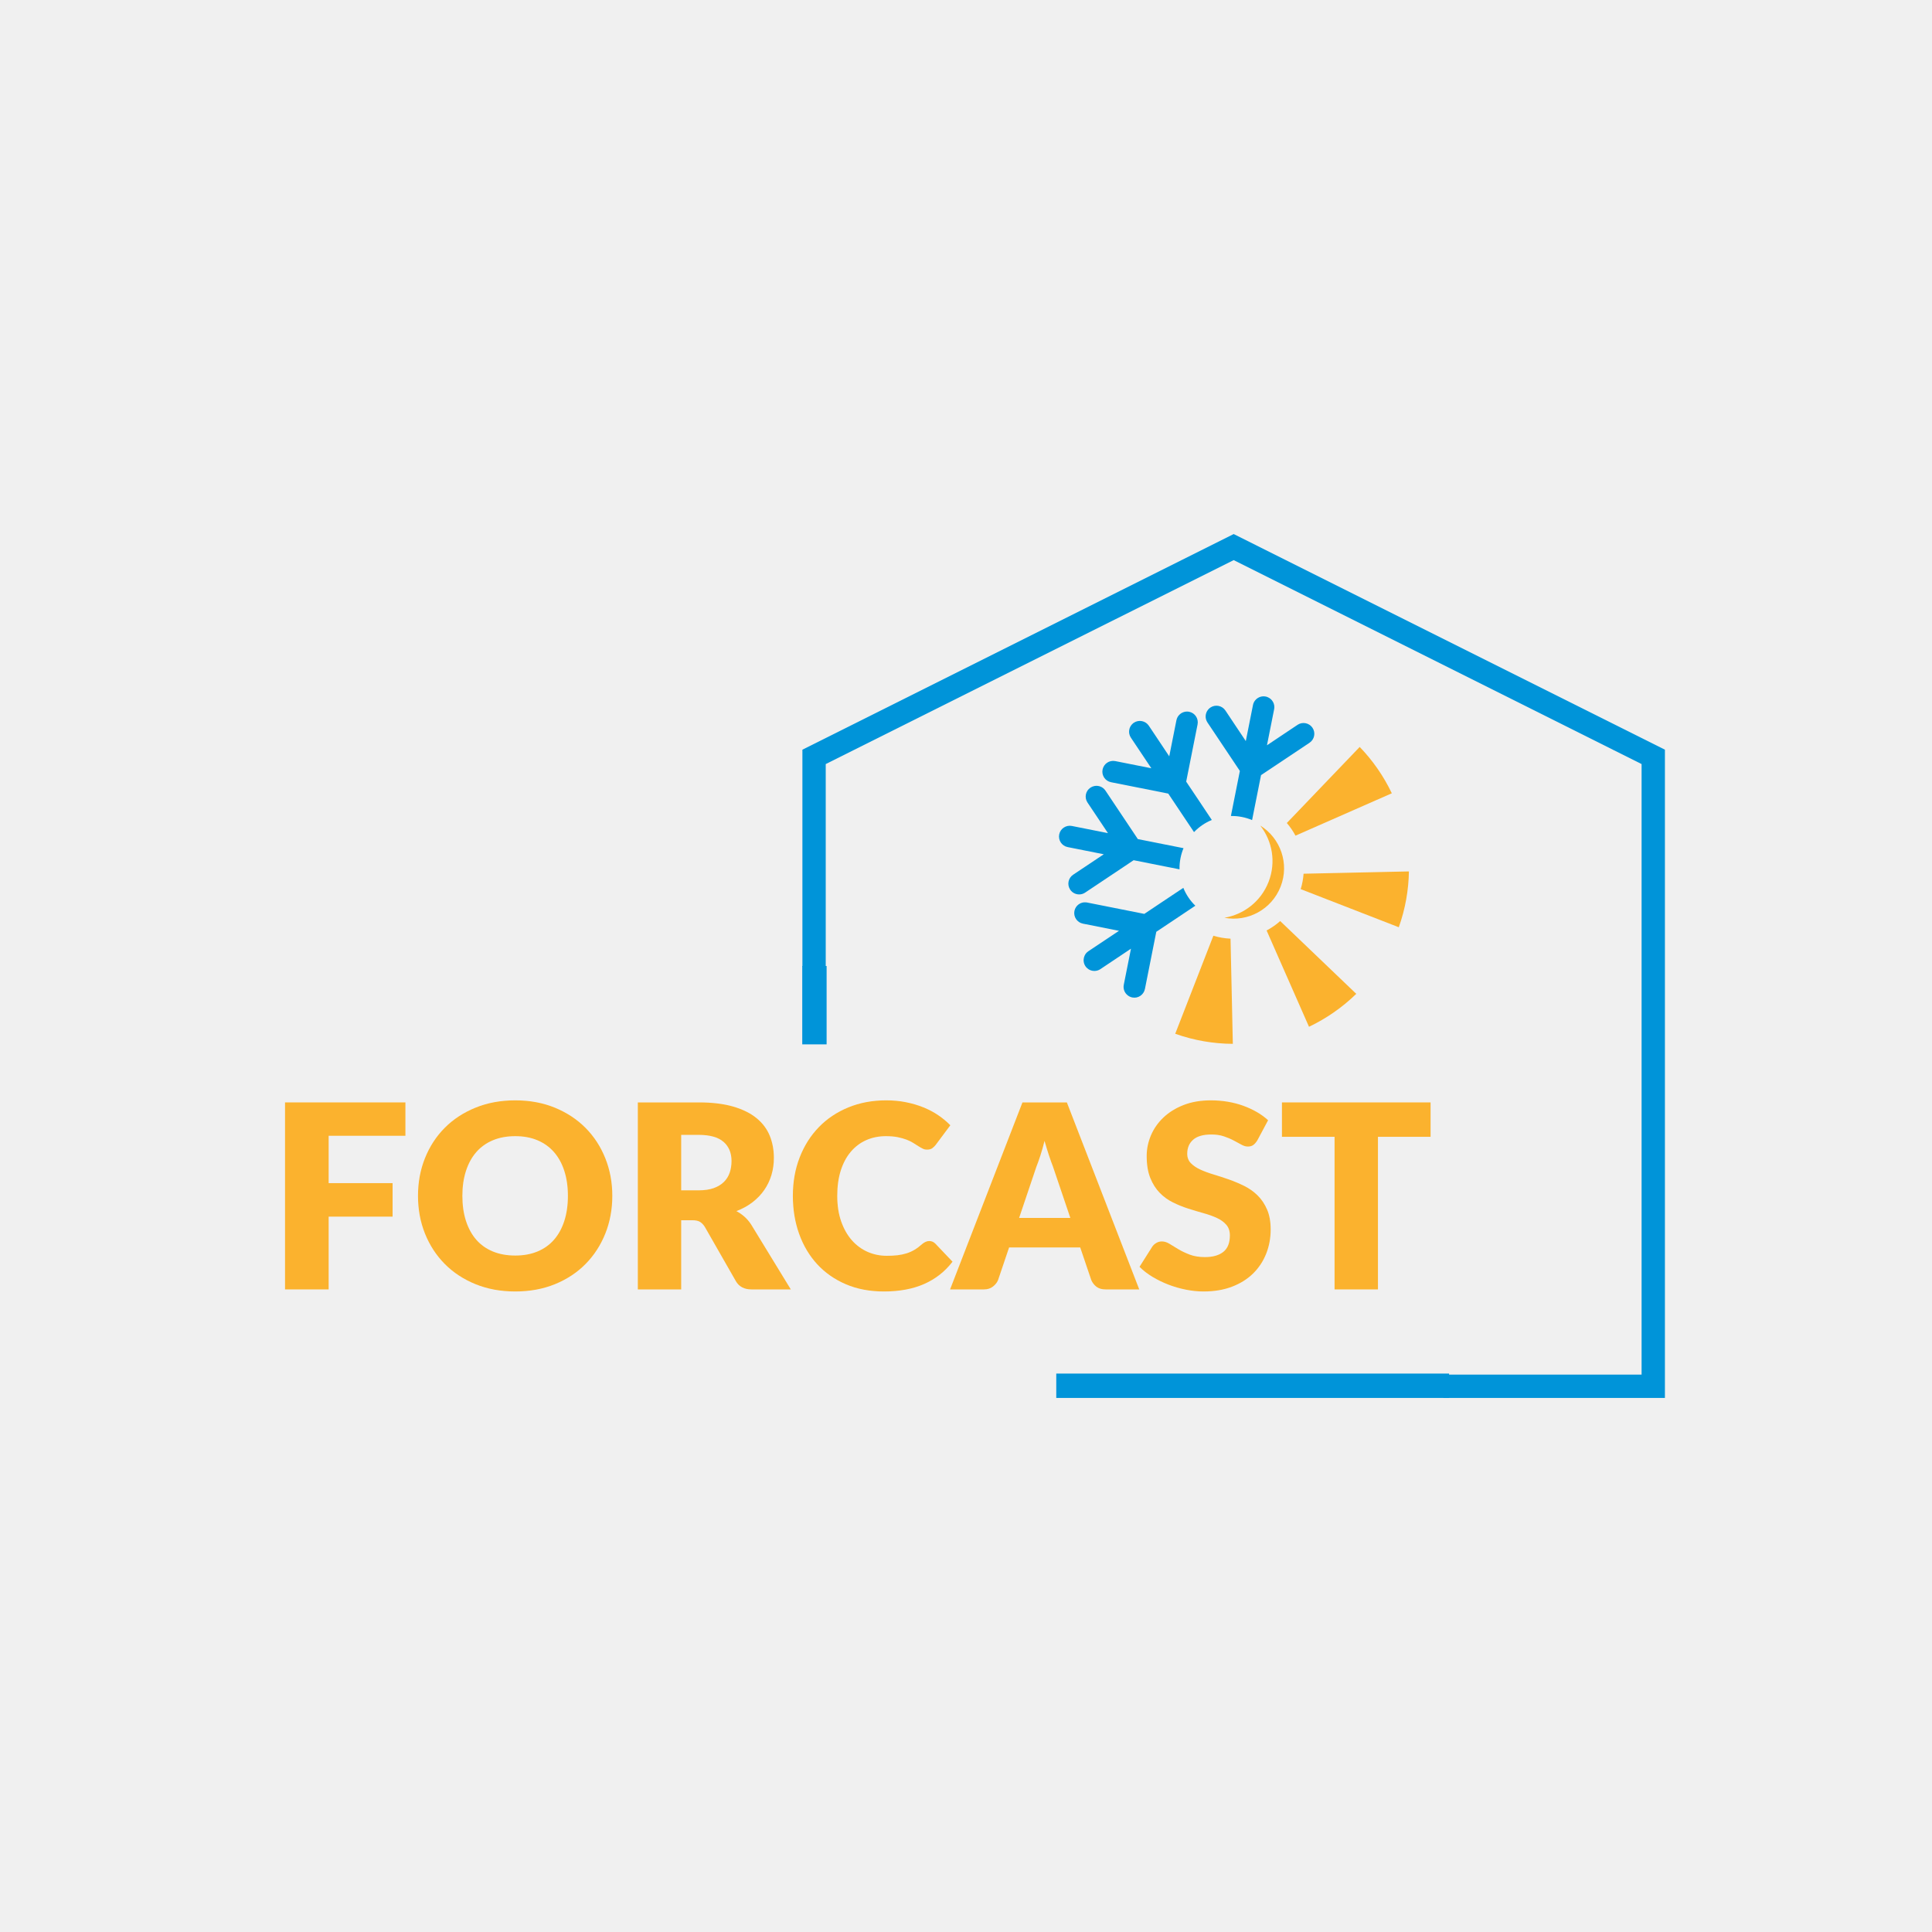
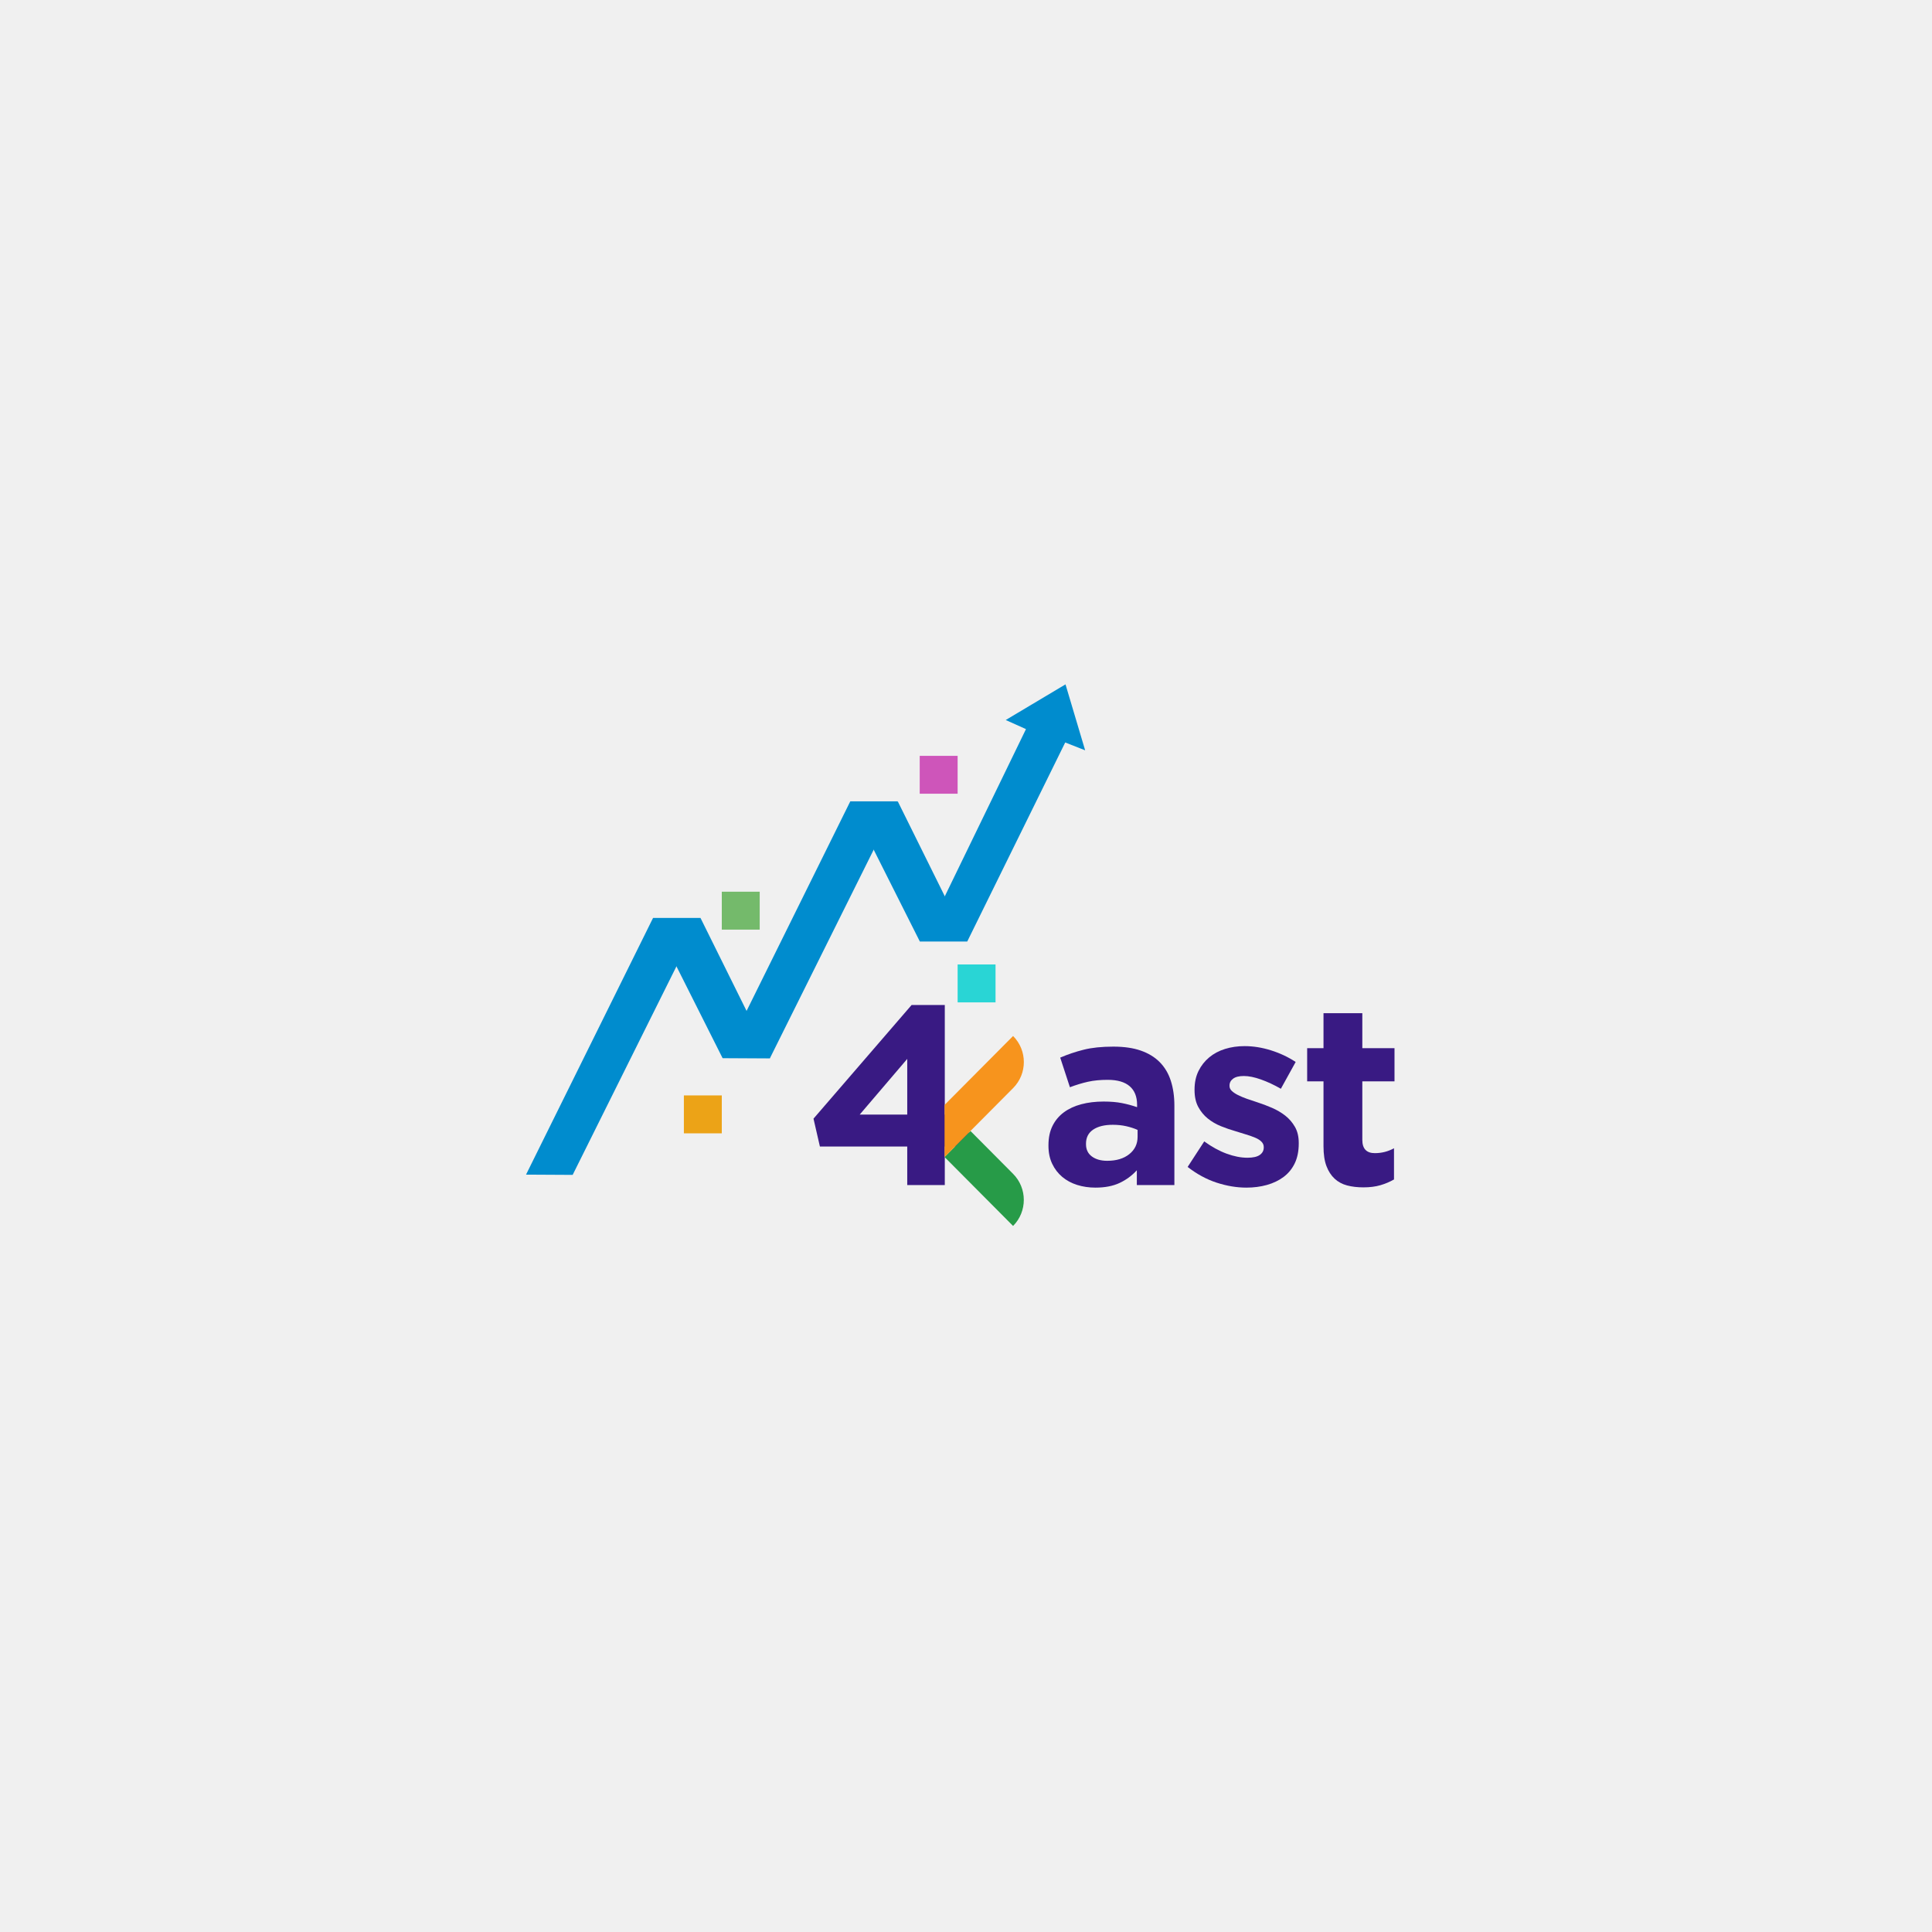
<svg xmlns="http://www.w3.org/2000/svg" width="2000" zoomAndPan="magnify" viewBox="0 0 1500 1500" height="2000" preserveAspectRatio="xMidYMid meet" version="1.0">
  <defs>
    <g />
-     <clipPath id="25eab8478a">
-       <path d="M 415.863 0.633 L 1085.762 0.633 L 1085.762 671.367 L 415.863 671.367 Z M 415.863 0.633 " clip-rule="nonzero" />
+     <clipPath id="be69f84f4c">
+       <path d="M 724 531 L 842.66 531 L 842.66 731 L 724 731 Z M 724 531 " clip-rule="nonzero" />
    </clipPath>
-     <clipPath id="e91da42fd2">
-       <path d="M 613.086 652.453 L 918.062 652.453 L 918.062 671.367 L 613.086 671.367 Z M 613.086 652.453 " clip-rule="nonzero" />
+     <clipPath id="1382e316b9">
+       <path d="M 408.41 712 L 544 712 L 544 912.523 L 408.41 912.523 Z M 408.41 712 " clip-rule="nonzero" />
    </clipPath>
-     <clipPath id="389c8b4ee8">
-       <path d="M 0.086 0.453 L 305.062 0.453 L 305.062 19.367 L 0.086 19.367 Z M 0.086 0.453 " clip-rule="nonzero" />
+     <clipPath id="559e35c8c8">
+       <rect x="0" width="460" y="0" height="238" />
    </clipPath>
-     <clipPath id="3e5f5cef0a">
-       <rect x="0" width="306" y="0" height="20" />
+     <clipPath id="bf447a0c37">
+       <path d="M 733.277 878 L 795 878 L 795 952 L 733.277 952 Z M 733.277 878 " clip-rule="nonzero" />
    </clipPath>
-     <clipPath id="f965e5a4b8">
-       <path d="M 415.867 335.992 L 434.781 335.992 L 434.781 396.82 L 415.867 396.82 Z M 415.867 335.992 " clip-rule="nonzero" />
+     <clipPath id="d54873a87d">
+       <path d="M 733.277 804 L 795 804 L 795 899 L 733.277 899 Z M 733.277 804 " clip-rule="nonzero" />
    </clipPath>
-     <clipPath id="e09ef828c7">
-       <path d="M 0.867 1 L 19.781 1 L 19.781 61.82 L 0.867 61.82 Z M 0.867 1 " clip-rule="nonzero" />
+     <clipPath id="642d4dbbfd">
+       <path d="M 530.961 850.465 L 560.398 850.465 L 560.398 879.902 L 530.961 879.902 Z M 530.961 850.465 " clip-rule="nonzero" />
    </clipPath>
-     <clipPath id="9bf49ea619">
-       <rect x="0" width="20" y="0" height="62" />
+     <clipPath id="936d658221">
+       <path d="M 0.961 0.465 L 30.398 0.465 L 30.398 29.902 L 0.961 29.902 Z M 0.961 0.465 " clip-rule="nonzero" />
    </clipPath>
-     <clipPath id="df0f841a15">
-       <path d="M 0.121 389 L 910 389 L 910 631 L 0.121 631 Z M 0.121 389 " clip-rule="nonzero" />
+     <clipPath id="c8cadd63f4">
+       <rect x="0" width="31" y="0" height="30" />
    </clipPath>
-     <clipPath id="d6255c2ce8">
-       <rect x="0" width="910" y="0" height="242" />
+     <clipPath id="990eb791f8">
+       <path d="M 560.398 692.34 L 589.832 692.34 L 589.832 721.777 L 560.398 721.777 Z M 560.398 692.34 " clip-rule="nonzero" />
    </clipPath>
-     <clipPath id="37c40dd634">
-       <path d="M 729 126.473 L 814 126.473 L 814 223 L 729 223 Z M 729 126.473 " clip-rule="nonzero" />
+     <clipPath id="a5cec15a61">
+       <path d="M 0.398 0.34 L 29.832 0.34 L 29.832 29.777 L 0.398 29.777 Z M 0.398 0.34 " clip-rule="nonzero" />
    </clipPath>
-     <clipPath id="a6832934f4">
-       <path d="M 802 262 L 886.926 262 L 886.926 306 L 802 306 Z M 802 262 " clip-rule="nonzero" />
+     <clipPath id="80ef9e0c28">
+       <rect x="0" width="30" y="0" height="30" />
    </clipPath>
-     <clipPath id="1a4ed9f08a">
-       <path d="M 705 312 L 751 312 L 751 396.441 L 705 396.441 Z M 705 312 " clip-rule="nonzero" />
+     <clipPath id="dc0b78fdf8">
+       <path d="M 743.496 748.812 L 772.93 748.812 L 772.93 778.246 L 743.496 778.246 Z M 743.496 748.812 " clip-rule="nonzero" />
    </clipPath>
-     <clipPath id="79a1b6db83">
-       <rect x="0" width="1086" y="0" height="672" />
+     <clipPath id="cd98451b4f">
+       <path d="M 0.496 0.812 L 29.93 0.812 L 29.93 30.246 L 0.496 30.246 Z M 0.496 0.812 " clip-rule="nonzero" />
+     </clipPath>
+     <clipPath id="aa21275e44">
+       <rect x="0" width="30" y="0" height="31" />
+     </clipPath>
+     <clipPath id="75ab3b17cb">
+       <path d="M 714.059 586.824 L 743.496 586.824 L 743.496 616.258 L 714.059 616.258 Z M 714.059 586.824 " clip-rule="nonzero" />
+     </clipPath>
+     <clipPath id="c672f48b36">
+       <path d="M 0.059 0.824 L 29.496 0.824 L 29.496 30.258 L 0.059 30.258 Z M 0.059 0.824 " clip-rule="nonzero" />
+     </clipPath>
+     <clipPath id="8ac7bd9d02">
+       <rect x="0" width="30" y="0" height="31" />
    </clipPath>
  </defs>
-   <g transform="matrix(1, 0, 0, 1, 207, 414)">
-     <g clip-path="url(#79a1b6db83)">
-       <g clip-path="url(#25eab8478a)">
-         <path fill="#0094d9" d="M 1085.637 168.055 L 1085.637 671.367 L 913.699 671.367 L 913.699 653.258 L 1067.527 653.258 L 1067.527 179.223 L 750.828 20.871 L 434.094 179.223 L 434.094 336.523 L 415.984 336.523 L 415.984 168.055 L 750.828 0.633 Z M 1085.637 168.055 " fill-opacity="1" fill-rule="nonzero" />
-       </g>
-       <g clip-path="url(#e91da42fd2)">
-         <g transform="matrix(1, 0, 0, 1, 613, 652)">
-           <g clip-path="url(#3e5f5cef0a)">
-             <g clip-path="url(#389c8b4ee8)">
-               <path fill="#0094d9" d="M 0.086 0.453 L 305.07 0.453 L 305.07 19.367 L 0.086 19.367 Z M 0.086 0.453 " fill-opacity="1" fill-rule="nonzero" />
-             </g>
+   <g clip-path="url(#be69f84f4c)">
+     <path fill="#008cce" d="M 730.387 702.371 L 796.566 566.082 L 780.844 559.016 L 827.254 531.34 L 842.508 582.547 L 827.035 576.449 L 750.988 730.934 L 724.5 719.527 Z M 730.387 702.371 " fill-opacity="1" fill-rule="nonzero" />
+   </g>
+   <path fill="#008cce" d="M 673.988 651.066 L 714.18 731.016 L 750.961 731.016 L 697.02 622.156 Z M 673.988 651.066 " fill-opacity="1" fill-rule="nonzero" />
+   <path fill="#008cce" d="M 660.164 622.156 L 561.543 821.438 L 597.75 821.637 L 697.023 622.156 Z M 660.164 622.156 " fill-opacity="1" fill-rule="nonzero" />
+   <path fill="#008cce" d="M 520.832 741.602 L 561.027 821.551 L 597.809 821.551 L 543.867 712.695 Z M 520.832 741.602 " fill-opacity="1" fill-rule="nonzero" />
+   <g clip-path="url(#1382e316b9)">
+     <path fill="#008cce" d="M 507.027 712.695 L 408.41 911.977 L 444.609 912.176 L 543.887 712.695 Z M 507.027 712.695 " fill-opacity="1" fill-rule="nonzero" />
+   </g>
+   <g transform="matrix(1, 0, 0, 1, 625, 731)">
+     <g clip-path="url(#559e35c8c8)">
+       <g fill="#391a83" fill-opacity="1">
+         <g transform="translate(0.457616, 189.0827)">
+           <g>
+             <path d="M 78.922 -29.938 L 11.109 -29.938 L 6.141 -51.562 L 82.297 -139.797 L 108.078 -139.797 L 108.078 -54.734 L 126.719 -54.734 L 126.719 -29.938 L 108.078 -29.938 L 108.078 0 L 78.922 0 Z M 78.922 -54.734 L 78.922 -97.953 L 42.031 -54.734 Z M 78.922 -54.734 " />
          </g>
        </g>
      </g>
-       <g clip-path="url(#f965e5a4b8)">
-         <g transform="matrix(1, 0, 0, 1, 415, 335)">
-           <g clip-path="url(#9bf49ea619)">
-             <g clip-path="url(#e09ef828c7)">
-               <path fill="#0094d9" d="M 0.867 61.82 L 0.867 1.016 L 19.781 1.016 L 19.781 61.82 Z M 0.867 61.82 " fill-opacity="1" fill-rule="nonzero" />
-             </g>
+       <g fill="#391a83" fill-opacity="1">
+         <g transform="translate(129.7354, 189.0827)">
+           <g />
+         </g>
+       </g>
+       <g fill="#391a83" fill-opacity="1">
+         <g transform="translate(181.8819, 189.0827)">
+           <g>
+             <path d="M 43.625 1.984 C 38.602 1.984 33.875 1.289 29.438 -0.094 C 25.008 -1.488 21.145 -3.57 17.844 -6.344 C 14.539 -9.125 11.93 -12.531 10.016 -16.562 C 8.098 -20.594 7.141 -25.25 7.141 -30.531 L 7.141 -30.938 C 7.141 -36.75 8.195 -41.77 10.312 -46 C 12.426 -50.227 15.363 -53.727 19.125 -56.5 C 22.895 -59.281 27.391 -61.363 32.609 -62.75 C 37.836 -64.145 43.625 -64.844 49.969 -64.844 C 55.383 -64.844 60.109 -64.445 64.141 -63.656 C 68.18 -62.863 72.117 -61.805 75.953 -60.484 L 75.953 -62.266 C 75.953 -68.609 74.035 -73.43 70.203 -76.734 C 66.367 -80.047 60.68 -81.703 53.141 -81.703 C 47.328 -81.703 42.203 -81.203 37.766 -80.203 C 33.336 -79.211 28.68 -77.797 23.797 -75.953 L 16.266 -98.953 C 22.078 -101.461 28.156 -103.508 34.5 -105.094 C 40.844 -106.688 48.508 -107.484 57.5 -107.484 C 65.832 -107.484 72.938 -106.457 78.812 -104.406 C 84.695 -102.352 89.555 -99.41 93.391 -95.578 C 97.359 -91.609 100.27 -86.75 102.125 -81 C 103.977 -75.25 104.906 -68.805 104.906 -61.672 L 104.906 0 L 75.75 0 L 75.75 -11.5 C 72.051 -7.406 67.625 -4.133 62.469 -1.688 C 57.312 0.758 51.031 1.984 43.625 1.984 Z M 52.75 -18.844 C 59.883 -18.844 65.598 -20.562 69.891 -24 C 74.191 -27.438 76.344 -31.93 76.344 -37.484 L 76.344 -42.828 C 73.695 -44.016 70.754 -44.973 67.516 -45.703 C 64.273 -46.43 60.805 -46.797 57.109 -46.797 C 50.629 -46.797 45.535 -45.539 41.828 -43.031 C 38.129 -40.52 36.281 -36.883 36.281 -32.125 L 36.281 -31.734 C 36.281 -27.629 37.801 -24.453 40.844 -22.203 C 43.883 -19.961 47.852 -18.844 52.75 -18.844 Z M 52.75 -18.844 " />
          </g>
        </g>
      </g>
-       <g clip-path="url(#df0f841a15)">
-         <g transform="matrix(1, 0, 0, 1, 0, 389)">
-           <g clip-path="url(#d6255c2ce8)">
-             <g fill="#ffffff" fill-opacity="0.4">
-               <g transform="translate(0.239547, 198.1038)">
-                 <g>
-                   <path d="M 47.938 -119.281 L 47.938 -82.516 L 97.562 -82.516 L 97.562 -56.5 L 47.938 -56.5 L 47.938 0 L 14.047 0 L 14.047 -145.203 L 107.531 -145.203 L 107.531 -119.281 Z M 47.938 -119.281 " />
-                 </g>
-               </g>
-             </g>
-             <g fill="#ffffff" fill-opacity="0.4">
-               <g transform="translate(111.8375, 198.1038)">
-                 <g>
-                   <path d="M 156.562 -72.656 C 156.562 -62.156 154.75 -52.383 151.125 -43.344 C 147.508 -34.312 142.41 -26.457 135.828 -19.781 C 129.254 -13.102 121.332 -7.867 112.062 -4.078 C 102.789 -0.297 92.508 1.594 81.219 1.594 C 69.926 1.594 59.629 -0.297 50.328 -4.078 C 41.023 -7.867 33.066 -13.102 26.453 -19.781 C 19.848 -26.457 14.734 -34.312 11.109 -43.344 C 7.492 -52.383 5.688 -62.156 5.688 -72.656 C 5.688 -83.145 7.492 -92.906 11.109 -101.938 C 14.734 -110.977 19.848 -118.82 26.453 -125.469 C 33.066 -132.113 41.023 -137.328 50.328 -141.109 C 59.629 -144.898 69.926 -146.797 81.219 -146.797 C 92.508 -146.797 102.789 -144.883 112.062 -141.062 C 121.332 -137.238 129.254 -132.004 135.828 -125.359 C 142.41 -118.723 147.508 -110.883 151.125 -101.844 C 154.75 -92.812 156.562 -83.082 156.562 -72.656 Z M 122.078 -72.656 C 122.078 -79.82 121.145 -86.281 119.281 -92.031 C 117.426 -97.781 114.754 -102.645 111.266 -106.625 C 107.773 -110.613 103.504 -113.672 98.453 -115.797 C 93.41 -117.922 87.664 -118.984 81.219 -118.984 C 74.707 -118.984 68.91 -117.922 63.828 -115.797 C 58.742 -113.672 54.457 -110.613 50.969 -106.625 C 47.488 -102.645 44.816 -97.781 42.953 -92.031 C 41.086 -86.281 40.156 -79.82 40.156 -72.656 C 40.156 -65.406 41.086 -58.906 42.953 -53.156 C 44.816 -47.414 47.488 -42.551 50.969 -38.562 C 54.457 -34.582 58.742 -31.547 63.828 -29.453 C 68.91 -27.359 74.707 -26.312 81.219 -26.312 C 87.664 -26.312 93.41 -27.359 98.453 -29.453 C 103.504 -31.547 107.773 -34.582 111.266 -38.562 C 114.754 -42.551 117.426 -47.414 119.281 -53.156 C 121.145 -58.906 122.078 -65.406 122.078 -72.656 Z M 122.078 -72.656 " />
-                 </g>
-               </g>
-             </g>
-             <g fill="#ffffff" fill-opacity="0.4">
-               <g transform="translate(274.153, 198.1038)">
-                 <g>
-                   <path d="M 61.281 -76.938 C 65.875 -76.938 69.781 -77.516 73 -78.672 C 76.219 -79.836 78.859 -81.445 80.922 -83.5 C 82.984 -85.562 84.477 -87.973 85.406 -90.734 C 86.332 -93.492 86.797 -96.469 86.797 -99.656 C 86.797 -106.031 84.719 -111.008 80.562 -114.594 C 76.414 -118.188 69.988 -119.984 61.281 -119.984 L 47.734 -119.984 L 47.734 -76.938 Z M 132.844 0 L 102.344 0 C 96.695 0 92.645 -2.125 90.188 -6.375 L 66.078 -48.531 C 64.941 -50.32 63.676 -51.633 62.281 -52.469 C 60.883 -53.301 58.895 -53.719 56.312 -53.719 L 47.734 -53.719 L 47.734 0 L 14.047 0 L 14.047 -145.203 L 61.281 -145.203 C 71.781 -145.203 80.734 -144.117 88.141 -141.953 C 95.547 -139.797 101.594 -136.789 106.281 -132.938 C 110.969 -129.082 114.375 -124.531 116.5 -119.281 C 118.625 -114.039 119.688 -108.328 119.688 -102.141 C 119.688 -97.43 119.055 -92.984 117.797 -88.797 C 116.535 -84.609 114.676 -80.738 112.219 -77.188 C 109.758 -73.633 106.719 -70.461 103.094 -67.672 C 99.469 -64.879 95.301 -62.586 90.594 -60.797 C 92.781 -59.66 94.836 -58.242 96.766 -56.547 C 98.691 -54.859 100.422 -52.852 101.953 -50.531 Z M 132.844 0 " />
-                 </g>
-               </g>
-             </g>
-             <g fill="#ffffff" fill-opacity="0.4">
-               <g transform="translate(402.5901, 198.1038)">
-                 <g>
-                   <path d="M 111.922 -37.578 C 112.711 -37.578 113.504 -37.426 114.297 -37.125 C 115.098 -36.82 115.863 -36.305 116.594 -35.578 L 129.953 -21.531 C 124.109 -13.883 116.781 -8.117 107.969 -4.234 C 99.164 -0.348 88.754 1.594 76.734 1.594 C 65.703 1.594 55.816 -0.281 47.078 -4.031 C 38.348 -7.789 30.941 -12.973 24.859 -19.578 C 18.785 -26.191 14.117 -34.031 10.859 -43.094 C 7.609 -52.164 5.984 -62.02 5.984 -72.656 C 5.984 -83.477 7.742 -93.422 11.266 -102.484 C 14.785 -111.555 19.734 -119.379 26.109 -125.953 C 32.484 -132.535 40.125 -137.656 49.031 -141.312 C 57.938 -144.969 67.734 -146.797 78.422 -146.797 C 83.867 -146.797 89 -146.312 93.812 -145.344 C 98.633 -144.383 103.141 -143.055 107.328 -141.359 C 111.516 -139.672 115.367 -137.629 118.891 -135.234 C 122.41 -132.836 125.531 -130.242 128.25 -127.453 L 116.891 -112.219 C 116.16 -111.281 115.297 -110.43 114.297 -109.672 C 113.305 -108.91 111.914 -108.531 110.125 -108.531 C 108.926 -108.531 107.797 -108.797 106.734 -109.328 C 105.672 -109.859 104.539 -110.504 103.344 -111.266 C 102.145 -112.023 100.832 -112.852 99.406 -113.75 C 97.977 -114.656 96.285 -115.488 94.328 -116.25 C 92.367 -117.008 90.078 -117.656 87.453 -118.188 C 84.828 -118.719 81.754 -118.984 78.234 -118.984 C 72.648 -118.984 67.547 -117.953 62.922 -115.891 C 58.305 -113.836 54.32 -110.832 50.969 -106.875 C 47.613 -102.926 45.02 -98.078 43.188 -92.328 C 41.363 -86.586 40.453 -80.031 40.453 -72.656 C 40.453 -65.207 41.469 -58.594 43.5 -52.812 C 45.531 -47.031 48.285 -42.16 51.766 -38.203 C 55.254 -34.254 59.32 -31.25 63.969 -29.188 C 68.625 -27.133 73.609 -26.109 78.922 -26.109 C 81.984 -26.109 84.773 -26.254 87.297 -26.547 C 89.816 -26.848 92.172 -27.348 94.359 -28.047 C 96.555 -28.742 98.617 -29.676 100.547 -30.844 C 102.473 -32.008 104.438 -33.488 106.438 -35.281 C 107.227 -35.945 108.086 -36.492 109.016 -36.922 C 109.953 -37.359 110.922 -37.578 111.922 -37.578 Z M 111.922 -37.578 " />
-                 </g>
-               </g>
-             </g>
-             <g fill="#ffffff" fill-opacity="0.4">
-               <g transform="translate(533.2197, 198.1038)">
-                 <g>
-                   <path d="M 90.781 -55.516 L 77.328 -95.266 C 76.336 -97.797 75.273 -100.77 74.141 -104.188 C 73.016 -107.613 71.883 -111.316 70.75 -115.297 C 69.758 -111.242 68.695 -107.488 67.562 -104.031 C 66.438 -100.582 65.375 -97.598 64.375 -95.078 L 51.031 -55.516 Z M 144.297 0 L 118.188 0 C 115.27 0 112.91 -0.676 111.109 -2.031 C 109.316 -3.395 107.957 -5.145 107.031 -7.281 L 98.453 -32.594 L 43.25 -32.594 L 34.688 -7.281 C 33.945 -5.414 32.629 -3.734 30.734 -2.234 C 28.848 -0.742 26.508 0 23.719 0 L -2.594 0 L 53.609 -145.203 L 88.094 -145.203 Z M 144.297 0 " />
-                 </g>
-               </g>
-             </g>
-             <g fill="#ffffff" fill-opacity="0.4">
-               <g transform="translate(674.9094, 198.1038)">
-                 <g>
-                   <path d="M 94.281 -115.703 C 93.281 -114.109 92.227 -112.91 91.125 -112.109 C 90.031 -111.316 88.625 -110.922 86.906 -110.922 C 85.375 -110.922 83.727 -111.398 81.969 -112.359 C 80.207 -113.328 78.211 -114.406 75.984 -115.594 C 73.766 -116.789 71.223 -117.867 68.359 -118.828 C 65.504 -119.797 62.25 -120.281 58.594 -120.281 C 52.281 -120.281 47.578 -118.938 44.484 -116.25 C 41.398 -113.562 39.859 -109.926 39.859 -105.344 C 39.859 -102.414 40.785 -99.988 42.641 -98.062 C 44.504 -96.133 46.945 -94.473 49.969 -93.078 C 53 -91.68 56.457 -90.398 60.344 -89.234 C 64.227 -88.078 68.195 -86.785 72.25 -85.359 C 76.301 -83.93 80.27 -82.254 84.156 -80.328 C 88.039 -78.398 91.492 -75.941 94.516 -72.953 C 97.547 -69.961 99.988 -66.32 101.844 -62.031 C 103.707 -57.75 104.641 -52.586 104.641 -46.547 C 104.641 -39.828 103.473 -33.547 101.141 -27.703 C 98.816 -21.859 95.445 -16.758 91.031 -12.406 C 86.613 -8.051 81.164 -4.629 74.688 -2.141 C 68.207 0.348 60.852 1.594 52.625 1.594 C 48.102 1.594 43.5 1.125 38.812 0.188 C 34.133 -0.738 29.602 -2.047 25.219 -3.734 C 20.832 -5.43 16.711 -7.441 12.859 -9.766 C 9.004 -12.086 5.648 -14.68 2.797 -17.547 L 12.75 -33.281 C 13.551 -34.414 14.598 -35.363 15.891 -36.125 C 17.191 -36.883 18.602 -37.266 20.125 -37.266 C 22.125 -37.266 24.133 -36.633 26.156 -35.375 C 28.188 -34.113 30.477 -32.719 33.031 -31.188 C 35.594 -29.664 38.535 -28.27 41.859 -27 C 45.18 -25.738 49.098 -25.109 53.609 -25.109 C 59.723 -25.109 64.473 -26.453 67.859 -29.141 C 71.254 -31.836 72.953 -36.109 72.953 -41.953 C 72.953 -45.336 72.02 -48.094 70.156 -50.219 C 68.301 -52.352 65.859 -54.113 62.828 -55.5 C 59.805 -56.895 56.367 -58.125 52.516 -59.188 C 48.66 -60.258 44.707 -61.441 40.656 -62.734 C 36.602 -64.023 32.648 -65.617 28.797 -67.516 C 24.941 -69.41 21.504 -71.898 18.484 -74.984 C 15.461 -78.078 13.02 -81.93 11.156 -86.547 C 9.301 -91.172 8.375 -96.867 8.375 -103.641 C 8.375 -109.086 9.469 -114.398 11.656 -119.578 C 13.852 -124.766 17.078 -129.383 21.328 -133.438 C 25.578 -137.488 30.789 -140.727 36.969 -143.156 C 43.145 -145.582 50.223 -146.797 58.203 -146.797 C 62.648 -146.797 66.984 -146.445 71.203 -145.75 C 75.422 -145.051 79.422 -144.02 83.203 -142.656 C 86.992 -141.289 90.535 -139.66 93.828 -137.766 C 97.117 -135.879 100.055 -133.738 102.641 -131.344 Z M 94.281 -115.703 " />
-                 </g>
-               </g>
-             </g>
-             <g fill="#ffffff" fill-opacity="0.4">
-               <g transform="translate(785.3119, 198.1038)">
-                 <g>
-                   <path d="M 118.391 -118.484 L 77.531 -118.484 L 77.531 0 L 43.844 0 L 43.844 -118.484 L 2.984 -118.484 L 2.984 -145.203 L 118.391 -145.203 Z M 118.391 -118.484 " />
-                 </g>
-               </g>
-             </g>
-             <g fill="#fbb22e" fill-opacity="1">
-               <g transform="translate(0.239547, 198.1038)">
-                 <g>
-                   <path d="M 47.938 -119.281 L 47.938 -82.516 L 97.562 -82.516 L 97.562 -56.5 L 47.938 -56.5 L 47.938 0 L 14.047 0 L 14.047 -145.203 L 107.531 -145.203 L 107.531 -119.281 Z M 47.938 -119.281 " />
-                 </g>
-               </g>
-             </g>
-             <g fill="#fbb22e" fill-opacity="1">
-               <g transform="translate(111.8375, 198.1038)">
-                 <g>
-                   <path d="M 156.562 -72.656 C 156.562 -62.156 154.75 -52.383 151.125 -43.344 C 147.508 -34.312 142.41 -26.457 135.828 -19.781 C 129.254 -13.102 121.332 -7.867 112.062 -4.078 C 102.789 -0.297 92.508 1.594 81.219 1.594 C 69.926 1.594 59.629 -0.297 50.328 -4.078 C 41.023 -7.867 33.066 -13.102 26.453 -19.781 C 19.848 -26.457 14.734 -34.312 11.109 -43.344 C 7.492 -52.383 5.688 -62.156 5.688 -72.656 C 5.688 -83.145 7.492 -92.906 11.109 -101.938 C 14.734 -110.977 19.848 -118.82 26.453 -125.469 C 33.066 -132.113 41.023 -137.328 50.328 -141.109 C 59.629 -144.898 69.926 -146.797 81.219 -146.797 C 92.508 -146.797 102.789 -144.883 112.062 -141.062 C 121.332 -137.238 129.254 -132.004 135.828 -125.359 C 142.41 -118.723 147.508 -110.883 151.125 -101.844 C 154.75 -92.812 156.562 -83.082 156.562 -72.656 Z M 122.078 -72.656 C 122.078 -79.82 121.145 -86.281 119.281 -92.031 C 117.426 -97.781 114.754 -102.645 111.266 -106.625 C 107.773 -110.613 103.504 -113.672 98.453 -115.797 C 93.41 -117.922 87.664 -118.984 81.219 -118.984 C 74.707 -118.984 68.91 -117.922 63.828 -115.797 C 58.742 -113.672 54.457 -110.613 50.969 -106.625 C 47.488 -102.645 44.816 -97.781 42.953 -92.031 C 41.086 -86.281 40.156 -79.82 40.156 -72.656 C 40.156 -65.406 41.086 -58.906 42.953 -53.156 C 44.816 -47.414 47.488 -42.551 50.969 -38.562 C 54.457 -34.582 58.742 -31.547 63.828 -29.453 C 68.91 -27.359 74.707 -26.312 81.219 -26.312 C 87.664 -26.312 93.41 -27.359 98.453 -29.453 C 103.504 -31.547 107.773 -34.582 111.266 -38.562 C 114.754 -42.551 117.426 -47.414 119.281 -53.156 C 121.145 -58.906 122.078 -65.406 122.078 -72.656 Z M 122.078 -72.656 " />
-                 </g>
-               </g>
-             </g>
-             <g fill="#fbb22e" fill-opacity="1">
-               <g transform="translate(274.153, 198.1038)">
-                 <g>
-                   <path d="M 61.281 -76.938 C 65.875 -76.938 69.781 -77.516 73 -78.672 C 76.219 -79.836 78.859 -81.445 80.922 -83.5 C 82.984 -85.562 84.477 -87.973 85.406 -90.734 C 86.332 -93.492 86.797 -96.469 86.797 -99.656 C 86.797 -106.031 84.719 -111.008 80.562 -114.594 C 76.414 -118.188 69.988 -119.984 61.281 -119.984 L 47.734 -119.984 L 47.734 -76.938 Z M 132.844 0 L 102.344 0 C 96.695 0 92.645 -2.125 90.188 -6.375 L 66.078 -48.531 C 64.941 -50.32 63.676 -51.633 62.281 -52.469 C 60.883 -53.301 58.895 -53.719 56.312 -53.719 L 47.734 -53.719 L 47.734 0 L 14.047 0 L 14.047 -145.203 L 61.281 -145.203 C 71.781 -145.203 80.734 -144.117 88.141 -141.953 C 95.547 -139.797 101.594 -136.789 106.281 -132.938 C 110.969 -129.082 114.375 -124.531 116.5 -119.281 C 118.625 -114.039 119.688 -108.328 119.688 -102.141 C 119.688 -97.43 119.055 -92.984 117.797 -88.797 C 116.535 -84.609 114.676 -80.738 112.219 -77.188 C 109.758 -73.633 106.719 -70.461 103.094 -67.672 C 99.469 -64.879 95.301 -62.586 90.594 -60.797 C 92.781 -59.66 94.836 -58.242 96.766 -56.547 C 98.691 -54.859 100.422 -52.852 101.953 -50.531 Z M 132.844 0 " />
-                 </g>
-               </g>
-             </g>
-             <g fill="#fbb22e" fill-opacity="1">
-               <g transform="translate(402.5901, 198.1038)">
-                 <g>
-                   <path d="M 111.922 -37.578 C 112.711 -37.578 113.504 -37.426 114.297 -37.125 C 115.098 -36.82 115.863 -36.305 116.594 -35.578 L 129.953 -21.531 C 124.109 -13.883 116.781 -8.117 107.969 -4.234 C 99.164 -0.348 88.754 1.594 76.734 1.594 C 65.703 1.594 55.816 -0.281 47.078 -4.031 C 38.348 -7.789 30.941 -12.973 24.859 -19.578 C 18.785 -26.191 14.117 -34.031 10.859 -43.094 C 7.609 -52.164 5.984 -62.02 5.984 -72.656 C 5.984 -83.477 7.742 -93.422 11.266 -102.484 C 14.785 -111.555 19.734 -119.379 26.109 -125.953 C 32.484 -132.535 40.125 -137.656 49.031 -141.312 C 57.938 -144.969 67.734 -146.797 78.422 -146.797 C 83.867 -146.797 89 -146.312 93.812 -145.344 C 98.633 -144.383 103.141 -143.055 107.328 -141.359 C 111.516 -139.672 115.367 -137.629 118.891 -135.234 C 122.41 -132.836 125.531 -130.242 128.25 -127.453 L 116.891 -112.219 C 116.16 -111.281 115.297 -110.43 114.297 -109.672 C 113.305 -108.91 111.914 -108.531 110.125 -108.531 C 108.926 -108.531 107.797 -108.797 106.734 -109.328 C 105.672 -109.859 104.539 -110.504 103.344 -111.266 C 102.145 -112.023 100.832 -112.852 99.406 -113.75 C 97.977 -114.656 96.285 -115.488 94.328 -116.25 C 92.367 -117.008 90.078 -117.656 87.453 -118.188 C 84.828 -118.719 81.754 -118.984 78.234 -118.984 C 72.648 -118.984 67.547 -117.953 62.922 -115.891 C 58.305 -113.836 54.32 -110.832 50.969 -106.875 C 47.613 -102.926 45.02 -98.078 43.188 -92.328 C 41.363 -86.586 40.453 -80.031 40.453 -72.656 C 40.453 -65.207 41.469 -58.594 43.5 -52.812 C 45.531 -47.031 48.285 -42.16 51.766 -38.203 C 55.254 -34.254 59.32 -31.25 63.969 -29.188 C 68.625 -27.133 73.609 -26.109 78.922 -26.109 C 81.984 -26.109 84.773 -26.254 87.297 -26.547 C 89.816 -26.848 92.172 -27.348 94.359 -28.047 C 96.555 -28.742 98.617 -29.676 100.547 -30.844 C 102.473 -32.008 104.438 -33.488 106.438 -35.281 C 107.227 -35.945 108.086 -36.492 109.016 -36.922 C 109.953 -37.359 110.922 -37.578 111.922 -37.578 Z M 111.922 -37.578 " />
-                 </g>
-               </g>
-             </g>
-             <g fill="#fbb22e" fill-opacity="1">
-               <g transform="translate(533.2197, 198.1038)">
-                 <g>
-                   <path d="M 90.781 -55.516 L 77.328 -95.266 C 76.336 -97.797 75.273 -100.77 74.141 -104.188 C 73.016 -107.613 71.883 -111.316 70.75 -115.297 C 69.758 -111.242 68.695 -107.488 67.562 -104.031 C 66.438 -100.582 65.375 -97.598 64.375 -95.078 L 51.031 -55.516 Z M 144.297 0 L 118.188 0 C 115.27 0 112.91 -0.676 111.109 -2.031 C 109.316 -3.395 107.957 -5.145 107.031 -7.281 L 98.453 -32.594 L 43.25 -32.594 L 34.688 -7.281 C 33.945 -5.414 32.629 -3.734 30.734 -2.234 C 28.848 -0.742 26.508 0 23.719 0 L -2.594 0 L 53.609 -145.203 L 88.094 -145.203 Z M 144.297 0 " />
-                 </g>
-               </g>
-             </g>
-             <g fill="#fbb22e" fill-opacity="1">
-               <g transform="translate(674.9094, 198.1038)">
-                 <g>
-                   <path d="M 94.281 -115.703 C 93.281 -114.109 92.227 -112.91 91.125 -112.109 C 90.031 -111.316 88.625 -110.922 86.906 -110.922 C 85.375 -110.922 83.727 -111.398 81.969 -112.359 C 80.207 -113.328 78.211 -114.406 75.984 -115.594 C 73.766 -116.789 71.223 -117.867 68.359 -118.828 C 65.504 -119.797 62.25 -120.281 58.594 -120.281 C 52.281 -120.281 47.578 -118.938 44.484 -116.25 C 41.398 -113.562 39.859 -109.926 39.859 -105.344 C 39.859 -102.414 40.785 -99.988 42.641 -98.062 C 44.504 -96.133 46.945 -94.473 49.969 -93.078 C 53 -91.68 56.457 -90.398 60.344 -89.234 C 64.227 -88.078 68.195 -86.785 72.25 -85.359 C 76.301 -83.93 80.27 -82.254 84.156 -80.328 C 88.039 -78.398 91.492 -75.941 94.516 -72.953 C 97.547 -69.961 99.988 -66.32 101.844 -62.031 C 103.707 -57.75 104.641 -52.586 104.641 -46.547 C 104.641 -39.828 103.473 -33.547 101.141 -27.703 C 98.816 -21.859 95.445 -16.758 91.031 -12.406 C 86.613 -8.051 81.164 -4.629 74.688 -2.141 C 68.207 0.348 60.852 1.594 52.625 1.594 C 48.102 1.594 43.5 1.125 38.812 0.188 C 34.133 -0.738 29.602 -2.047 25.219 -3.734 C 20.832 -5.43 16.711 -7.441 12.859 -9.766 C 9.004 -12.086 5.648 -14.68 2.797 -17.547 L 12.75 -33.281 C 13.551 -34.414 14.598 -35.363 15.891 -36.125 C 17.191 -36.883 18.602 -37.266 20.125 -37.266 C 22.125 -37.266 24.133 -36.633 26.156 -35.375 C 28.188 -34.113 30.477 -32.719 33.031 -31.188 C 35.594 -29.664 38.535 -28.27 41.859 -27 C 45.18 -25.738 49.098 -25.109 53.609 -25.109 C 59.723 -25.109 64.473 -26.453 67.859 -29.141 C 71.254 -31.836 72.953 -36.109 72.953 -41.953 C 72.953 -45.336 72.02 -48.094 70.156 -50.219 C 68.301 -52.352 65.859 -54.113 62.828 -55.5 C 59.805 -56.895 56.367 -58.125 52.516 -59.188 C 48.66 -60.258 44.707 -61.441 40.656 -62.734 C 36.602 -64.023 32.648 -65.617 28.797 -67.516 C 24.941 -69.41 21.504 -71.898 18.484 -74.984 C 15.461 -78.078 13.02 -81.93 11.156 -86.547 C 9.301 -91.172 8.375 -96.867 8.375 -103.641 C 8.375 -109.086 9.469 -114.398 11.656 -119.578 C 13.852 -124.766 17.078 -129.383 21.328 -133.438 C 25.578 -137.488 30.789 -140.727 36.969 -143.156 C 43.145 -145.582 50.223 -146.797 58.203 -146.797 C 62.648 -146.797 66.984 -146.445 71.203 -145.75 C 75.422 -145.051 79.422 -144.02 83.203 -142.656 C 86.992 -141.289 90.535 -139.66 93.828 -137.766 C 97.117 -135.879 100.055 -133.738 102.641 -131.344 Z M 94.281 -115.703 " />
-                 </g>
-               </g>
-             </g>
-             <g fill="#fbb22e" fill-opacity="1">
-               <g transform="translate(785.3119, 198.1038)">
-                 <g>
-                   <path d="M 118.391 -118.484 L 77.531 -118.484 L 77.531 0 L 43.844 0 L 43.844 -118.484 L 2.984 -118.484 L 2.984 -145.203 L 118.391 -145.203 Z M 118.391 -118.484 " />
-                 </g>
-               </g>
-             </g>
+       <g fill="#391a83" fill-opacity="1">
+         <g transform="translate(291.9265, 189.0827)">
+           <g>
+             <path d="M 50.766 1.984 C 43.234 1.984 35.531 0.695 27.656 -1.875 C 19.789 -4.457 12.289 -8.523 5.156 -14.078 L 18.047 -33.906 C 23.859 -29.676 29.641 -26.504 35.391 -24.391 C 41.141 -22.273 46.531 -21.219 51.562 -21.219 C 55.914 -21.219 59.117 -21.941 61.172 -23.391 C 63.223 -24.848 64.25 -26.77 64.25 -29.156 L 64.25 -29.547 C 64.25 -31.129 63.648 -32.516 62.453 -33.703 C 61.266 -34.898 59.645 -35.926 57.594 -36.781 C 55.551 -37.645 53.207 -38.473 50.562 -39.266 C 47.914 -40.055 45.141 -40.914 42.234 -41.844 C 38.535 -42.895 34.801 -44.18 31.031 -45.703 C 27.258 -47.223 23.852 -49.207 20.812 -51.656 C 17.781 -54.102 15.305 -57.109 13.391 -60.672 C 11.473 -64.242 10.516 -68.609 10.516 -73.766 L 10.516 -74.156 C 10.516 -79.582 11.535 -84.375 13.578 -88.531 C 15.629 -92.695 18.406 -96.234 21.906 -99.141 C 25.414 -102.055 29.516 -104.238 34.203 -105.688 C 38.898 -107.145 43.957 -107.875 49.375 -107.875 C 56.113 -107.875 62.953 -106.781 69.891 -104.594 C 76.836 -102.414 83.219 -99.41 89.031 -95.578 L 77.531 -74.766 C 72.25 -77.797 67.094 -80.203 62.062 -81.984 C 57.039 -83.773 52.613 -84.672 48.781 -84.672 C 45.082 -84.672 42.305 -83.977 40.453 -82.594 C 38.598 -81.207 37.672 -79.453 37.672 -77.328 L 37.672 -76.938 C 37.672 -75.488 38.266 -74.203 39.453 -73.078 C 40.648 -71.953 42.238 -70.891 44.219 -69.891 C 46.195 -68.898 48.473 -67.941 51.047 -67.016 C 53.629 -66.098 56.379 -65.176 59.297 -64.25 C 62.992 -63.062 66.758 -61.641 70.594 -59.984 C 74.426 -58.328 77.863 -56.312 80.906 -53.938 C 83.945 -51.562 86.457 -48.656 88.438 -45.219 C 90.426 -41.781 91.422 -37.613 91.422 -32.719 L 91.422 -32.328 C 91.422 -26.379 90.395 -21.254 88.344 -16.953 C 86.289 -12.66 83.41 -9.125 79.703 -6.344 C 76.004 -3.57 71.676 -1.488 66.719 -0.094 C 61.77 1.289 56.453 1.984 50.766 1.984 Z M 50.766 1.984 " />
          </g>
        </g>
      </g>
-       <path fill="#0094d9" d="M 631.625 280.395 C 628.664 280.664 625.637 279.352 623.891 276.715 C 621.305 272.867 622.34 267.672 626.199 265.125 L 649.961 249.254 L 621.922 243.676 C 617.395 242.777 614.461 238.367 615.359 233.848 C 615.809 231.586 617.121 229.719 618.91 228.535 C 620.688 227.352 622.922 226.824 625.18 227.273 L 653.223 232.848 L 637.344 209.098 C 634.754 205.262 635.789 200.07 639.652 197.508 C 640.602 196.871 641.656 196.461 642.727 196.262 C 645.934 195.645 649.324 196.938 651.262 199.816 L 673.715 233.402 L 676.418 237.465 L 711.887 244.516 C 710.863 246.949 710.082 249.508 709.547 252.195 C 708.957 255.145 708.711 258.062 708.777 260.949 L 673.152 253.867 L 635.504 279.008 C 634.293 279.816 632.965 280.266 631.625 280.395 Z M 631.625 280.395 " fill-opacity="1" fill-rule="evenodd" />
-       <path fill="#0094d9" d="M 649.031 183.492 C 649.938 178.957 654.336 176.008 658.871 176.906 L 686.898 182.477 L 671.02 158.73 C 668.621 155.141 669.371 150.336 672.641 147.637 C 672.852 147.457 673.094 147.285 673.328 147.125 C 677.172 144.57 682.383 145.605 684.941 149.434 L 685.75 150.645 L 695.086 164.629 L 700.797 173.215 L 706.371 145.188 C 706.371 145.172 706.391 145.176 706.395 145.16 C 706.473 144.777 706.574 144.402 706.695 144.047 C 706.719 144.004 706.727 143.961 706.734 143.926 C 706.75 143.867 706.793 143.809 706.82 143.754 C 706.863 143.637 706.914 143.52 706.957 143.402 C 707.031 143.258 707.094 143.109 707.168 142.969 C 707.219 142.867 707.266 142.781 707.316 142.695 C 707.395 142.555 707.488 142.41 707.574 142.258 C 707.641 142.172 707.711 142.078 707.77 141.996 C 707.84 141.883 707.926 141.789 707.992 141.676 C 708.117 141.523 708.262 141.379 708.387 141.227 C 708.391 141.215 708.391 141.215 708.406 141.199 C 708.406 141.199 708.406 141.199 708.426 141.188 C 708.648 140.945 708.891 140.711 709.137 140.492 C 709.152 140.48 709.156 140.461 709.176 140.449 C 709.438 140.246 709.703 140.027 709.98 139.848 C 710.035 139.809 710.086 139.785 710.16 139.738 C 710.355 139.621 710.551 139.516 710.75 139.398 C 710.891 139.332 711.031 139.262 711.188 139.199 C 711.309 139.141 711.414 139.102 711.531 139.043 C 712.98 138.473 714.59 138.285 716.23 138.609 C 720.773 139.504 723.691 143.922 722.789 148.441 L 713.953 192.844 L 714.332 193.43 L 714.344 193.445 L 714.402 193.535 L 723.262 206.742 L 733.844 222.613 C 728.637 224.754 723.93 227.977 720.035 232.047 L 709.324 216.039 L 700.035 202.141 L 655.609 193.309 C 651.07 192.406 648.133 188.016 649.031 183.492 Z M 649.031 183.492 " fill-opacity="1" fill-rule="evenodd" />
-       <path fill="#0094d9" d="M 721.055 289.191 L 704.668 300.16 L 690.742 309.441 L 681.914 353.84 C 681.008 358.375 676.629 361.332 672.09 360.426 C 670.379 360.086 668.914 359.238 667.773 358.09 C 665.879 356.188 664.938 353.398 665.504 350.574 L 671.078 322.562 L 647.332 338.438 C 644.691 340.195 641.391 340.258 638.762 338.875 C 638.602 338.789 638.445 338.699 638.289 338.605 C 638.223 338.559 638.148 338.531 638.078 338.469 C 637.164 337.879 636.352 337.094 635.703 336.125 C 635.582 335.941 635.477 335.746 635.375 335.551 C 635.34 335.496 635.301 335.441 635.266 335.371 C 635.148 335.16 635.051 334.934 634.957 334.691 C 634.934 334.656 634.918 334.637 634.91 334.605 C 634.031 332.383 634.137 329.941 635.141 327.855 C 635.75 326.551 636.707 325.406 638.012 324.535 L 650.941 315.91 L 661.785 308.684 L 633.762 303.113 C 629.219 302.207 626.289 297.781 627.188 293.258 C 628.031 289.016 631.949 286.18 636.172 286.59 C 636.469 286.617 636.75 286.652 637.039 286.715 L 681.445 295.543 L 695.355 286.238 L 711.73 275.316 C 713.832 280.543 717.008 285.27 721.055 289.191 Z M 721.055 289.191 " fill-opacity="1" fill-rule="evenodd" />
-       <g clip-path="url(#37c40dd634)">
-         <path fill="#0094d9" d="M 809.73 162.664 L 804.434 166.203 L 776.113 185.105 L 773.164 187.074 L 772.062 187.809 L 765.117 222.707 C 762.641 221.66 760.02 220.852 757.289 220.309 C 754.402 219.73 751.512 219.477 748.672 219.535 L 755.629 184.559 L 730.473 146.93 C 728.383 143.797 728.668 139.789 730.922 137.02 C 731.43 136.375 732.055 135.797 732.789 135.309 C 736.633 132.754 741.828 133.789 744.387 137.613 L 753.902 151.891 L 760.238 161.375 L 765.816 133.344 C 766.367 130.582 768.242 128.43 770.629 127.363 C 770.68 127.344 770.734 127.309 770.789 127.281 C 770.859 127.25 770.93 127.23 770.977 127.211 C 772.406 126.648 774.02 126.465 775.652 126.789 C 776.172 126.891 776.684 127.039 777.148 127.246 C 780.812 128.707 783.039 132.609 782.246 136.609 L 782.242 136.625 C 782.242 136.625 782.242 136.625 782.238 136.641 L 776.668 164.637 L 790.414 155.445 L 800.414 148.75 C 804.242 146.191 809.453 147.23 812.027 151.059 C 814.594 154.914 813.562 160.09 809.73 162.664 Z M 809.73 162.664 " fill-opacity="1" fill-rule="evenodd" />
+       <g fill="#391a83" fill-opacity="1">
+         <g transform="translate(384.1258, 189.0827)">
+           <g>
+             <path d="M 49.375 1.781 C 44.75 1.781 40.551 1.285 36.781 0.297 C 33.008 -0.691 29.77 -2.441 27.062 -4.953 C 24.352 -7.461 22.238 -10.734 20.719 -14.766 C 19.195 -18.805 18.438 -23.93 18.438 -30.141 L 18.438 -80.516 L 5.75 -80.516 L 5.75 -106.281 L 18.438 -106.281 L 18.438 -133.453 L 48.578 -133.453 L 48.578 -106.281 L 73.562 -106.281 L 73.562 -80.516 L 48.578 -80.516 L 48.578 -35.094 C 48.578 -28.219 51.816 -24.781 58.297 -24.781 C 63.586 -24.781 68.547 -26.039 73.172 -28.562 L 73.172 -4.359 C 69.992 -2.516 66.488 -1.031 62.656 0.094 C 58.82 1.219 54.395 1.781 49.375 1.781 Z M 49.375 1.781 " />
+           </g>
+         </g>
      </g>
-       <path fill="#fbb22e" d="M 792.094 224.98 C 794.695 228.012 796.941 231.309 798.805 234.801 L 811.285 229.312 L 815.961 227.254 L 820.637 225.199 L 826.871 222.461 L 845.566 214.238 L 851.797 211.496 L 861.141 207.387 L 873.602 201.906 C 867.324 188.734 858.926 176.555 848.664 165.922 L 839.25 175.758 L 832.18 183.137 L 827.469 188.051 L 820.402 195.426 L 813.336 202.809 L 801.543 215.121 Z M 792.094 224.98 " fill-opacity="1" fill-rule="evenodd" />
-       <g clip-path="url(#a6832934f4)">
-         <path fill="#fbb22e" d="M 866.332 300.984 L 879.016 305.918 C 884.105 291.617 886.645 277 886.875 262.57 L 873.258 262.867 L 856.23 263.238 L 846.012 263.457 L 835.793 263.688 L 818.75 264.055 L 805.098 264.355 C 804.809 268.344 804.074 272.355 802.852 276.32 L 815.566 281.254 L 820.324 283.105 L 825.09 284.961 L 831.434 287.422 L 840.953 291.125 L 850.469 294.824 L 856.816 297.289 Z M 866.332 300.984 " fill-opacity="1" fill-rule="evenodd" />
+     </g>
+   </g>
+   <g clip-path="url(#bf447a0c37)">
+     <path fill="#279b48" d="M 786.559 951.824 L 733.355 898.316 L 753.469 878.09 L 786.559 911.371 C 797.656 922.531 797.656 940.664 786.559 951.824 Z M 786.559 951.824 " fill-opacity="1" fill-rule="nonzero" />
+   </g>
+   <g clip-path="url(#d54873a87d)">
+     <path fill="#f7941d" d="M 786.559 844.809 L 733.355 898.316 L 733.355 857.863 L 786.559 804.352 C 797.695 815.516 797.695 833.645 786.559 844.809 Z M 786.559 844.809 " fill-opacity="1" fill-rule="nonzero" />
+   </g>
+   <g clip-path="url(#642d4dbbfd)">
+     <g transform="matrix(1, 0, 0, 1, 530, 850)">
+       <g clip-path="url(#c8cadd63f4)">
+         <g clip-path="url(#936d658221)">
+           <path fill="#eca317" d="M 0.961 0.465 L 30.398 0.465 L 30.398 29.902 L 0.961 29.902 Z M 0.961 0.465 " fill-opacity="1" fill-rule="nonzero" />
+         </g>
      </g>
-       <path fill="#fbb22e" d="M 796.797 310.531 L 786.941 301.102 C 783.715 303.965 780.164 306.414 776.391 308.422 L 781.883 320.895 L 785.992 330.246 L 788.734 336.477 L 792.852 345.82 L 794.324 349.156 L 799.707 361.391 L 802.645 368.062 L 803.816 370.73 L 809.305 383.184 C 822.766 376.777 835.199 368.164 845.996 357.609 L 836.164 348.199 L 828.785 341.141 L 823.863 336.434 L 816.691 329.57 L 814.047 327.039 L 809.105 322.309 L 804.188 317.602 Z M 796.797 310.531 " fill-opacity="1" fill-rule="evenodd" />
-       <g clip-path="url(#1a4ed9f08a)">
-         <path fill="#fbb22e" d="M 749.871 382.828 L 749.648 372.625 L 749.5 365.824 L 749.27 355.215 L 748.902 338.605 L 748.68 328.398 L 748.383 314.777 C 743.949 314.578 739.477 313.832 735.062 312.496 L 730.121 325.195 L 726.414 334.715 L 723.949 341.059 L 720.242 350.574 L 716.539 360.09 L 714.074 366.43 L 710.379 375.938 L 705.441 388.617 C 720.195 393.848 735.285 396.367 750.164 396.434 Z M 749.871 382.828 " fill-opacity="1" fill-rule="evenodd" />
+     </g>
+   </g>
+   <g clip-path="url(#990eb791f8)">
+     <g transform="matrix(1, 0, 0, 1, 560, 692)">
+       <g clip-path="url(#80ef9e0c28)">
+         <g clip-path="url(#a5cec15a61)">
+           <path fill="#74ba6b" d="M 0.398 0.34 L 29.832 0.34 L 29.832 29.777 L 0.398 29.777 Z M 0.398 0.34 " fill-opacity="1" fill-rule="nonzero" />
+         </g>
      </g>
-       <path fill="#fbb22e" d="M 787.289 274.324 C 780.352 292.152 761.746 302.008 743.594 298.551 C 758.629 296.047 772 285.91 777.922 270.688 C 783.848 255.461 780.844 238.961 771.449 226.961 C 787.168 236.664 794.227 256.496 787.289 274.324 Z M 787.289 274.324 " fill-opacity="1" fill-rule="evenodd" />
+     </g>
+   </g>
+   <g clip-path="url(#dc0b78fdf8)">
+     <g transform="matrix(1, 0, 0, 1, 743, 748)">
+       <g clip-path="url(#aa21275e44)">
+         <g clip-path="url(#cd98451b4f)">
+           <path fill="#29d5d5" d="M 0.496 0.812 L 29.93 0.812 L 29.93 30.246 L 0.496 30.246 Z M 0.496 0.812 " fill-opacity="1" fill-rule="nonzero" />
+         </g>
+       </g>
+     </g>
+   </g>
+   <g clip-path="url(#75ab3b17cb)">
+     <g transform="matrix(1, 0, 0, 1, 714, 586)">
+       <g clip-path="url(#8ac7bd9d02)">
+         <g clip-path="url(#c672f48b36)">
+           <path fill="#ce55ba" d="M 0.059 0.824 L 29.496 0.824 L 29.496 30.258 L 0.059 30.258 Z M 0.059 0.824 " fill-opacity="1" fill-rule="nonzero" />
+         </g>
+       </g>
    </g>
  </g>
</svg>
